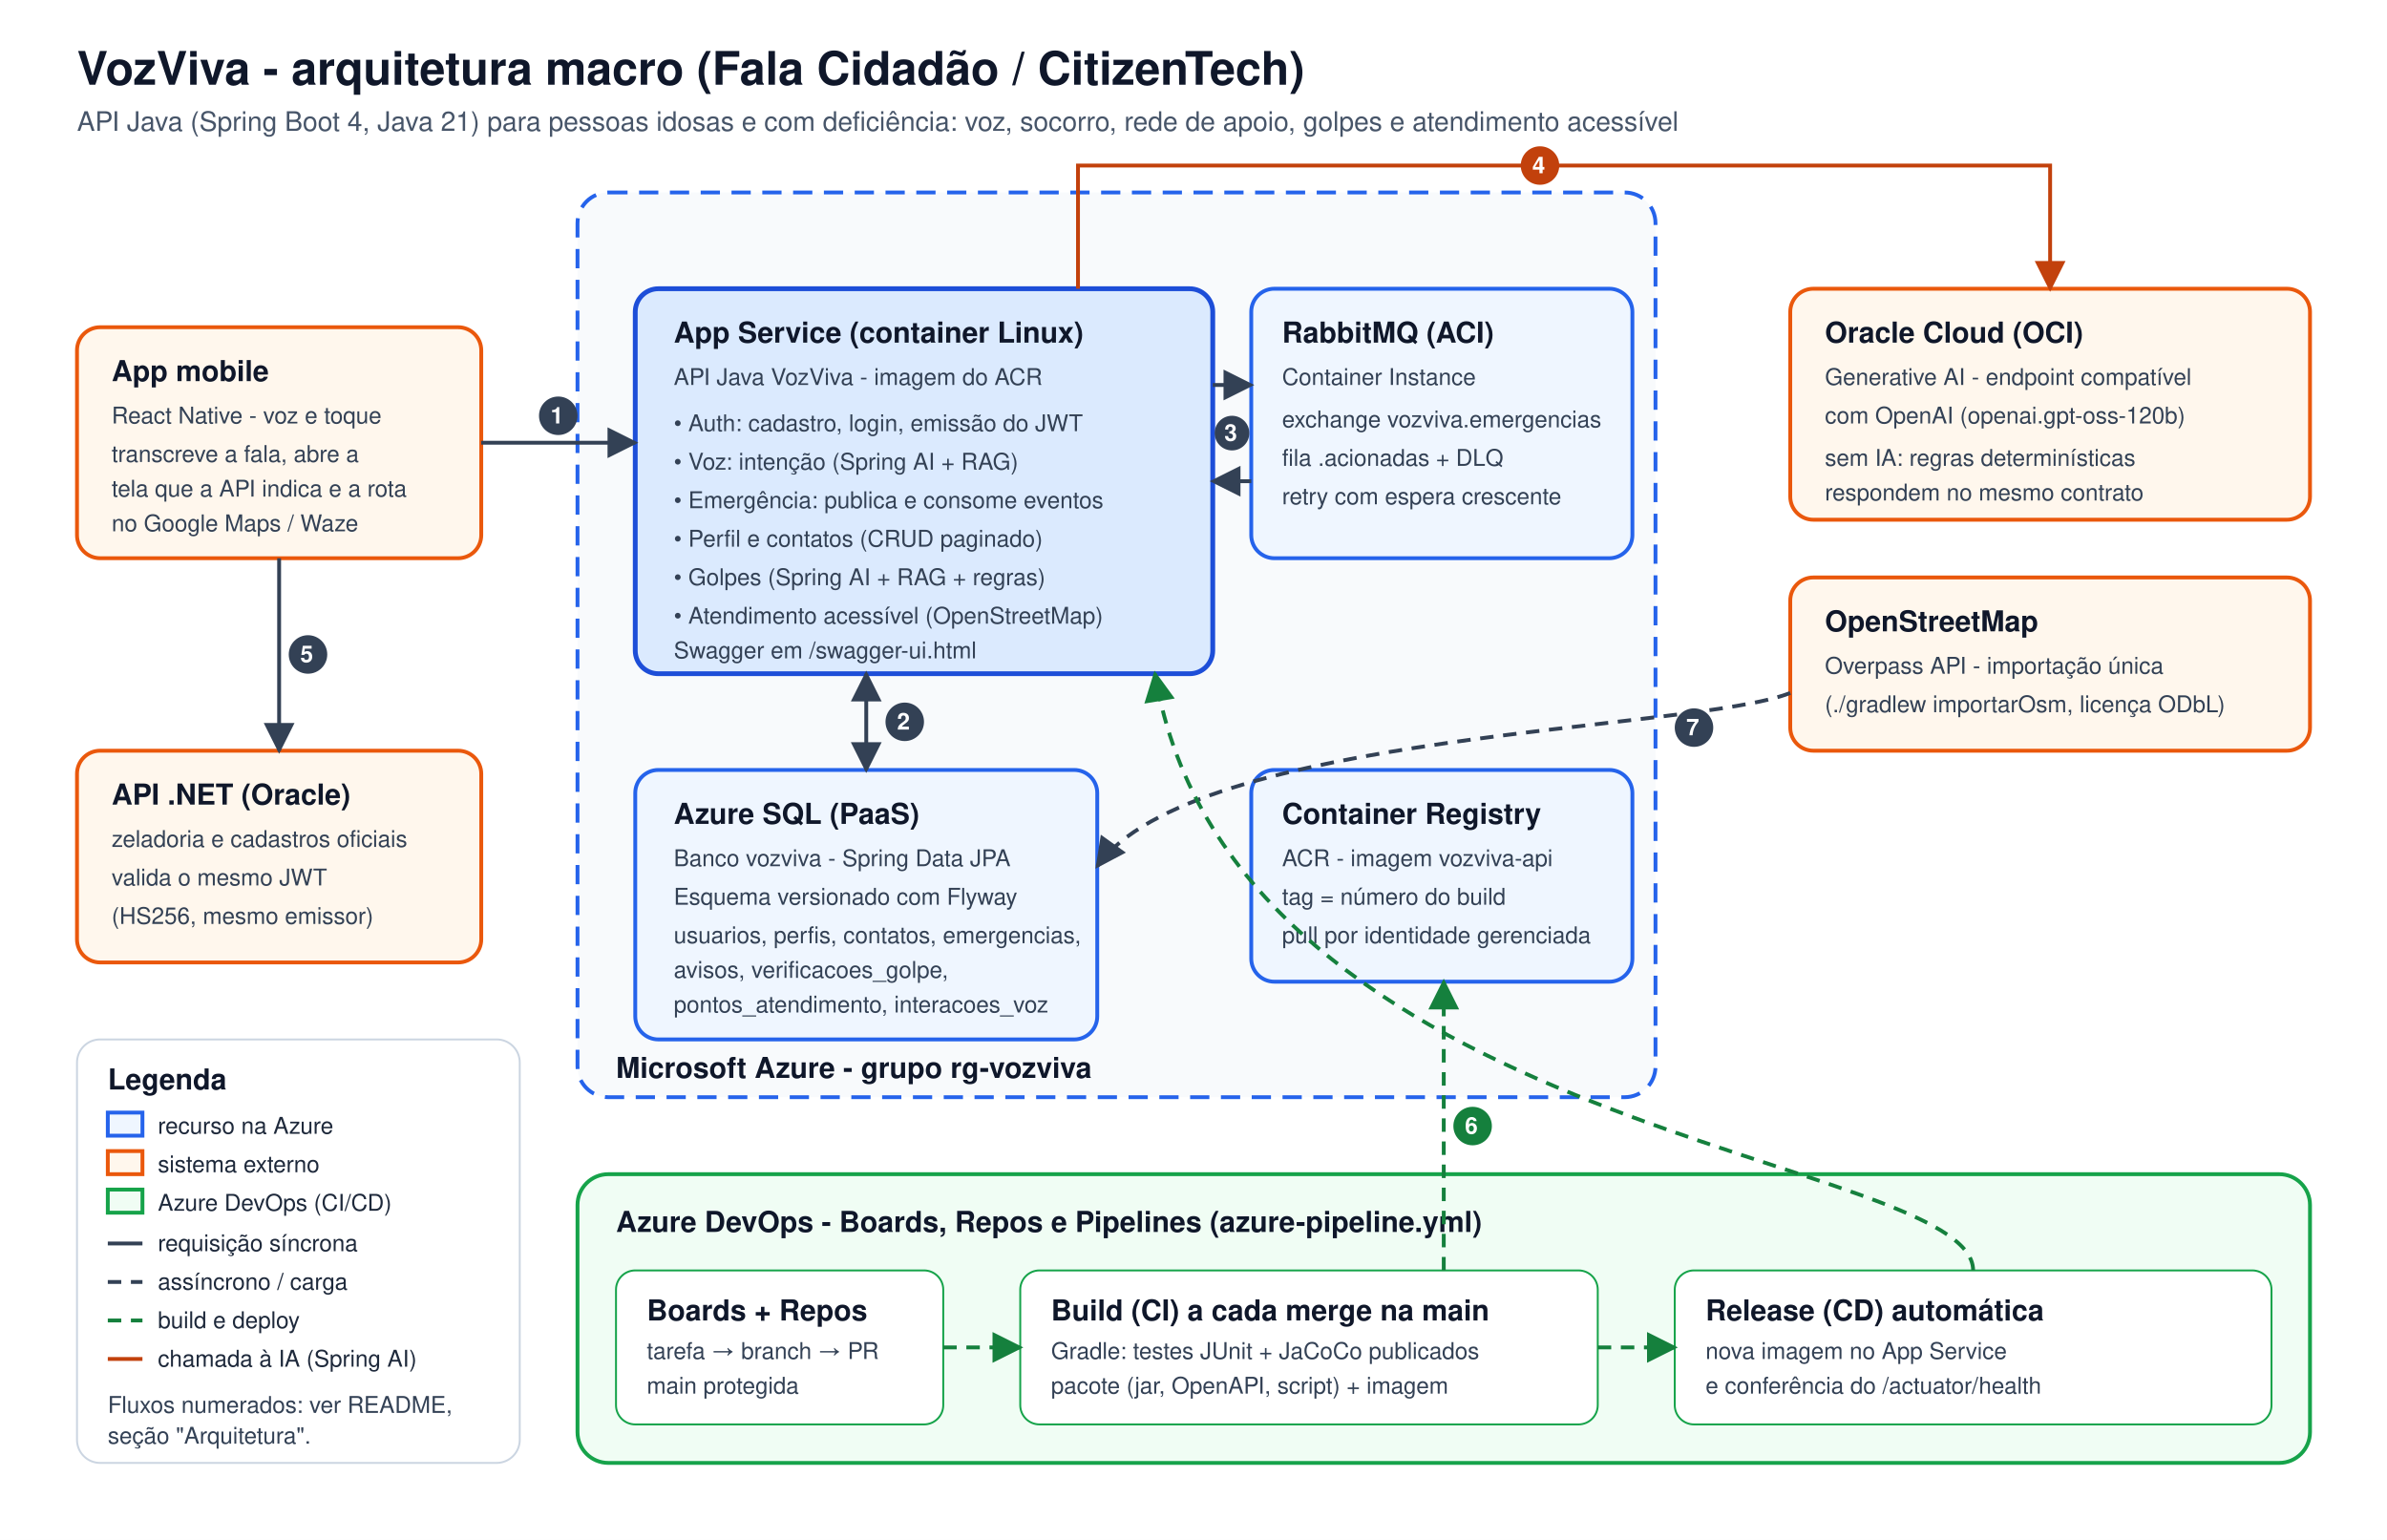
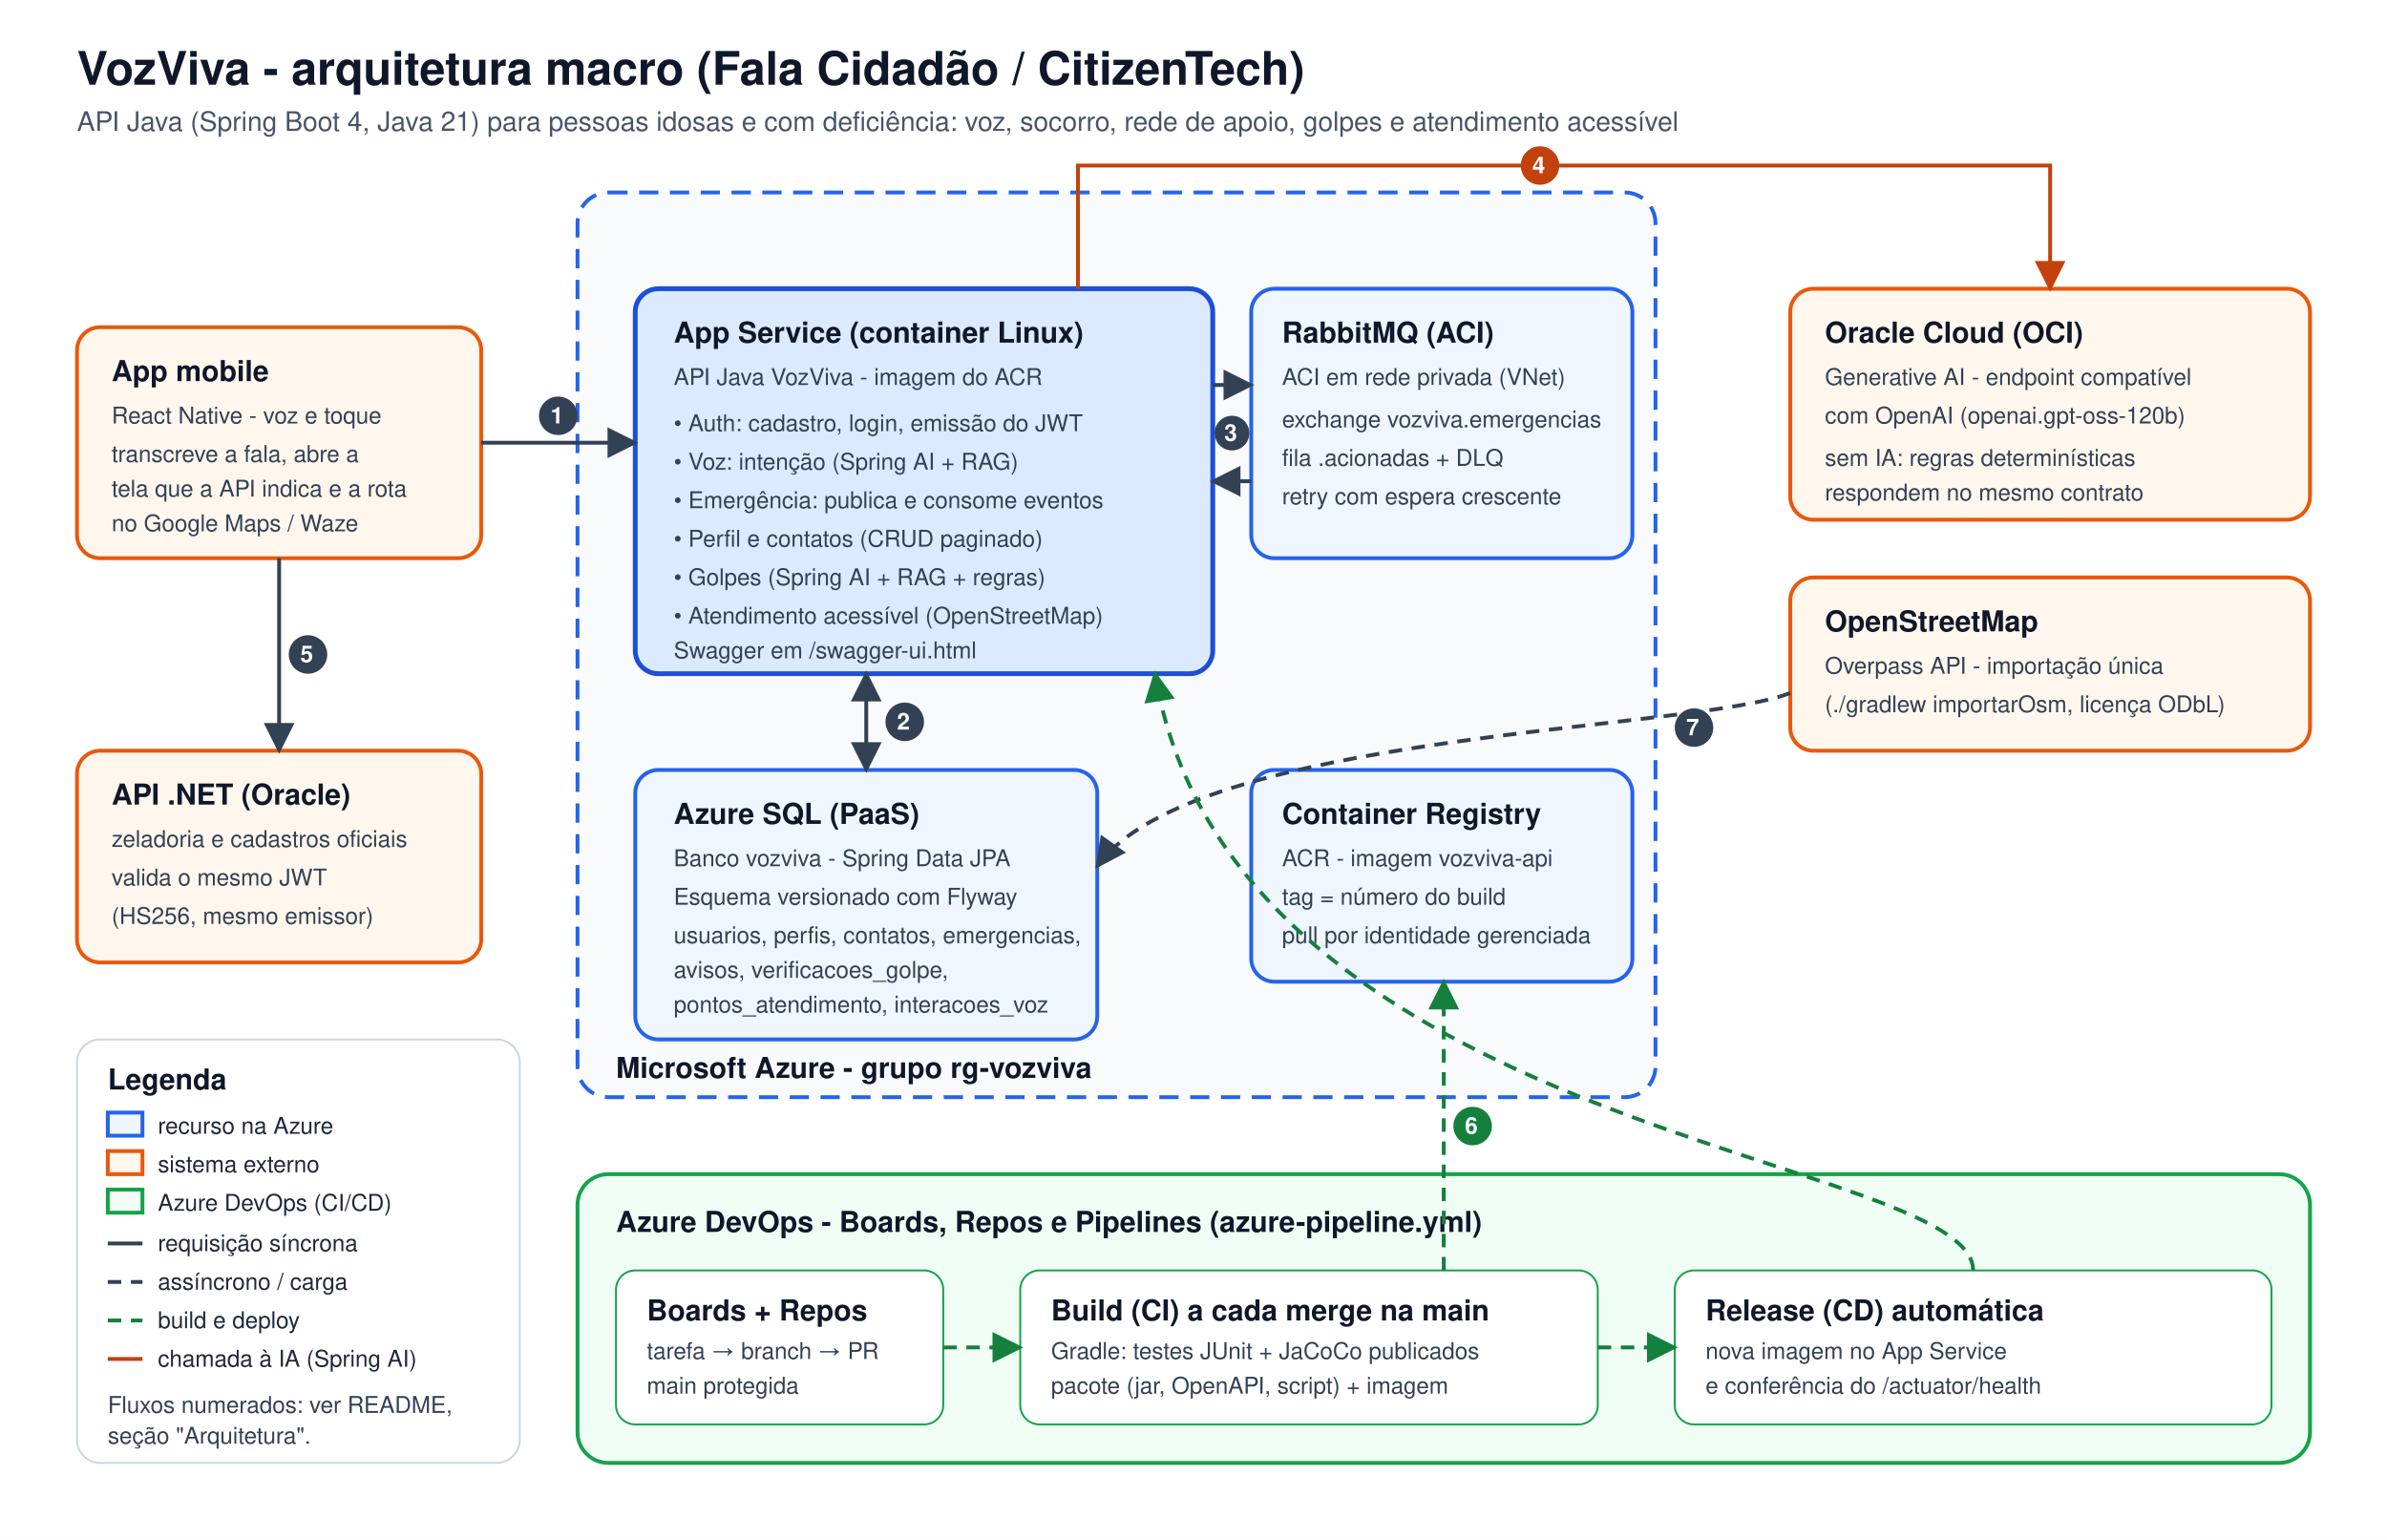
<svg xmlns="http://www.w3.org/2000/svg" viewBox="0 0 1240 800" width="1240" height="800" font-family="Segoe UI, Helvetica, Arial, sans-serif">
  <defs>
    <marker id="seta" viewBox="0 0 10 10" refX="9" refY="5" markerWidth="8" markerHeight="8" orient="auto-start-reverse">
      <path d="M0,0 L10,5 L0,10 z" fill="#334155" />
    </marker>
    <marker id="setaVerde" viewBox="0 0 10 10" refX="9" refY="5" markerWidth="8" markerHeight="8" orient="auto-start-reverse">
      <path d="M0,0 L10,5 L0,10 z" fill="#15803d" />
    </marker>
    <marker id="setaLaranja" viewBox="0 0 10 10" refX="9" refY="5" markerWidth="8" markerHeight="8" orient="auto-start-reverse">
      <path d="M0,0 L10,5 L0,10 z" fill="#c2410c" />
    </marker>
    <style>
      .titulo { font-size: 24px; font-weight: 700; fill: #0f172a; }
      .sub { font-size: 14px; fill: #475569; }
      .nome { font-size: 15px; font-weight: 700; fill: #0f172a; }
      .det { font-size: 12px; fill: #334155; }
      .num { font-size: 12px; font-weight: 700; fill: #ffffff; }
      .rotulo { font-size: 12px; fill: #1e293b; }
      .azure { fill: #eff6ff; stroke: #2563eb; stroke-width: 2; }
      .externo { fill: #fff7ed; stroke: #ea580c; stroke-width: 2; }
      .cicd { fill: #f0fdf4; stroke: #16a34a; stroke-width: 2; }
      .api { fill: #dbeafe; stroke: #1d4ed8; stroke-width: 2.5; }
      .linha { stroke: #334155; stroke-width: 2; fill: none; }
      .async { stroke: #334155; stroke-width: 2; fill: none; stroke-dasharray: 7 5; }
      .deploy { stroke: #15803d; stroke-width: 2; fill: none; stroke-dasharray: 7 5; }
      .ia { stroke: #c2410c; stroke-width: 2; fill: none; }
    </style>
  </defs>
  <rect width="1240" height="800" fill="#ffffff" />
  <text x="40" y="44" class="titulo">VozViva - arquitetura macro (Fala Cidadão / CitizenTech)</text>
  <text x="40" y="68" class="sub">API Java (Spring Boot 4, Java 21) para pessoas idosas e com deficiência: voz, socorro, rede de apoio, golpes e atendimento acessível</text>
  <rect x="300" y="100" width="560" height="470" rx="16" fill="#f8fafc" stroke="#2563eb" stroke-width="2" stroke-dasharray="10 6" />
  <text x="320" y="560" class="nome" fill="#1d4ed8">Microsoft Azure - grupo rg-vozviva</text>
  <rect x="330" y="150" width="300" height="200" rx="12" class="api" />
  <text x="350" y="178" class="nome">App Service (container Linux)</text>
  <text x="350" y="200" class="det">API Java VozViva - imagem do ACR</text>
  <text x="350" y="224" class="det">• Auth: cadastro, login, emissão do JWT</text>
  <text x="350" y="244" class="det">• Voz: intenção (Spring AI + RAG)</text>
  <text x="350" y="264" class="det">• Emergência: publica e consome eventos</text>
  <text x="350" y="284" class="det">• Perfil e contatos (CRUD paginado)</text>
  <text x="350" y="304" class="det">• Golpes (Spring AI + RAG + regras)</text>
  <text x="350" y="324" class="det">• Atendimento acessível (OpenStreetMap)</text>
  <text x="350" y="342" class="det">Swagger em /swagger-ui.html</text>
  <rect x="330" y="400" width="240" height="140" rx="12" class="azure" />
  <text x="350" y="428" class="nome">Azure SQL (PaaS)</text>
  <text x="350" y="450" class="det">Banco vozviva - Spring Data JPA</text>
  <text x="350" y="470" class="det">Esquema versionado com Flyway</text>
  <text x="350" y="490" class="det">usuarios, perfis, contatos, emergencias,</text>
  <text x="350" y="508" class="det">avisos, verificacoes_golpe,</text>
  <text x="350" y="526" class="det">pontos_atendimento, interacoes_voz</text>
  <rect x="650" y="150" width="198" height="140" rx="12" class="azure" />
  <text x="666" y="178" class="nome">RabbitMQ (ACI)</text>
-   <text x="666" y="200" class="det">Container Instance</text>
+   <text x="666" y="200" class="det">ACI em rede privada (VNet)</text>
  <text x="666" y="222" class="det">exchange vozviva.emergencias</text>
  <text x="666" y="242" class="det">fila .acionadas + DLQ</text>
  <text x="666" y="262" class="det">retry com espera crescente</text>
  <rect x="650" y="400" width="198" height="110" rx="12" class="azure" />
  <text x="666" y="428" class="nome">Container Registry</text>
  <text x="666" y="450" class="det">ACR - imagem vozviva-api</text>
  <text x="666" y="470" class="det">tag = número do build</text>
  <text x="666" y="490" class="det">pull por identidade gerenciada</text>
  <rect x="40" y="170" width="210" height="120" rx="12" class="externo" />
  <text x="58" y="198" class="nome">App mobile</text>
  <text x="58" y="220" class="det">React Native - voz e toque</text>
  <text x="58" y="240" class="det">transcreve a fala, abre a</text>
  <text x="58" y="258" class="det">tela que a API indica e a rota</text>
  <text x="58" y="276" class="det">no Google Maps / Waze</text>
  <rect x="40" y="390" width="210" height="110" rx="12" class="externo" />
  <text x="58" y="418" class="nome">API .NET (Oracle)</text>
  <text x="58" y="440" class="det">zeladoria e cadastros oficiais</text>
  <text x="58" y="460" class="det">valida o mesmo JWT</text>
  <text x="58" y="480" class="det">(HS256, mesmo emissor)</text>
  <rect x="930" y="150" width="270" height="120" rx="12" class="externo" />
  <text x="948" y="178" class="nome">Oracle Cloud (OCI)</text>
  <text x="948" y="200" class="det">Generative AI - endpoint compatível</text>
  <text x="948" y="220" class="det">com OpenAI (openai.gpt-oss-120b)</text>
  <text x="948" y="242" class="det">sem IA: regras determinísticas</text>
  <text x="948" y="260" class="det">respondem no mesmo contrato</text>
  <rect x="930" y="300" width="270" height="90" rx="12" class="externo" />
  <text x="948" y="328" class="nome">OpenStreetMap</text>
  <text x="948" y="350" class="det">Overpass API - importação única</text>
  <text x="948" y="370" class="det">(./gradlew importarOsm, licença ODbL)</text>
  <rect x="300" y="610" width="900" height="150" rx="16" class="cicd" />
  <text x="320" y="640" class="nome" fill="#15803d">Azure DevOps - Boards, Repos e Pipelines (azure-pipeline.yml)</text>
  <rect x="320" y="660" width="170" height="80" rx="10" fill="#ffffff" stroke="#16a34a" />
  <text x="336" y="686" class="nome">Boards + Repos</text>
  <text x="336" y="706" class="det">tarefa → branch → PR</text>
  <text x="336" y="724" class="det">main protegida</text>
  <rect x="530" y="660" width="300" height="80" rx="10" fill="#ffffff" stroke="#16a34a" />
  <text x="546" y="686" class="nome">Build (CI) a cada merge na main</text>
  <text x="546" y="706" class="det">Gradle: testes JUnit + JaCoCo publicados</text>
  <text x="546" y="724" class="det">pacote (jar, OpenAPI, script) + imagem</text>
  <rect x="870" y="660" width="310" height="80" rx="10" fill="#ffffff" stroke="#16a34a" />
  <text x="886" y="686" class="nome">Release (CD) automática</text>
  <text x="886" y="706" class="det">nova imagem no App Service</text>
  <text x="886" y="724" class="det">e conferência do /actuator/health</text>
  <path d="M250 230 L330 230" class="linha" marker-end="url(#seta)" />
  <circle cx="290" cy="216" r="10" fill="#334155" />
  <text x="286" y="220" class="num">1</text>
  <path d="M145 290 L145 390" class="linha" marker-end="url(#seta)" />
  <circle cx="160" cy="340" r="10" fill="#334155" />
  <text x="156" y="344" class="num">5</text>
  <path d="M450 350 L450 400" class="linha" marker-start="url(#seta)" marker-end="url(#seta)" />
  <circle cx="470" cy="375" r="10" fill="#334155" />
  <text x="466" y="379" class="num">2</text>
  <path d="M630 200 L650 200" class="async" marker-end="url(#seta)" />
  <path d="M650 250 L630 250" class="async" marker-end="url(#seta)" />
  <circle cx="640" cy="225" r="9" fill="#334155" />
  <text x="636" y="229" class="num">3</text>
  <path d="M560 150 L560 86 L1065 86 L1065 150" class="ia" marker-end="url(#setaLaranja)" />
  <circle cx="800" cy="86" r="10" fill="#c2410c" />
  <text x="796" y="90" class="num">4</text>
  <path d="M930 360 C 880 380, 620 380, 570 450" class="async" marker-end="url(#seta)" />
  <circle cx="880" cy="378" r="10" fill="#334155" />
  <text x="876" y="382" class="num">7</text>
  <path d="M490 700 L530 700" class="deploy" marker-end="url(#setaVerde)" />
  <path d="M830 700 L870 700" class="deploy" marker-end="url(#setaVerde)" />
  <path d="M750 660 L750 510" class="deploy" marker-end="url(#setaVerde)" />
  <path d="M1025 660 C 1025 600, 640 590, 600 350" class="deploy" marker-end="url(#setaVerde)" />
  <circle cx="765" cy="585" r="10" fill="#15803d" />
  <text x="761" y="589" class="num">6</text>
  <rect x="40" y="540" width="230" height="220" rx="12" fill="#ffffff" stroke="#cbd5e1" />
  <text x="56" y="566" class="nome">Legenda</text>
  <rect x="56" y="578" width="18" height="12" class="azure" />
  <text x="82" y="589" class="rotulo">recurso na Azure</text>
  <rect x="56" y="598" width="18" height="12" class="externo" />
  <text x="82" y="609" class="rotulo">sistema externo</text>
  <rect x="56" y="618" width="18" height="12" class="cicd" />
  <text x="82" y="629" class="rotulo">Azure DevOps (CI/CD)</text>
  <path d="M56 646 L74 646" class="linha" />
  <text x="82" y="650" class="rotulo">requisição síncrona</text>
  <path d="M56 666 L74 666" class="async" />
  <text x="82" y="670" class="rotulo">assíncrono / carga</text>
  <path d="M56 686 L74 686" class="deploy" />
  <text x="82" y="690" class="rotulo">build e deploy</text>
  <path d="M56 706 L74 706" class="ia" />
  <text x="82" y="710" class="rotulo">chamada à IA (Spring AI)</text>
  <text x="56" y="734" class="det">Fluxos numerados: ver README,</text>
  <text x="56" y="750" class="det">seção "Arquitetura".</text>
</svg>
